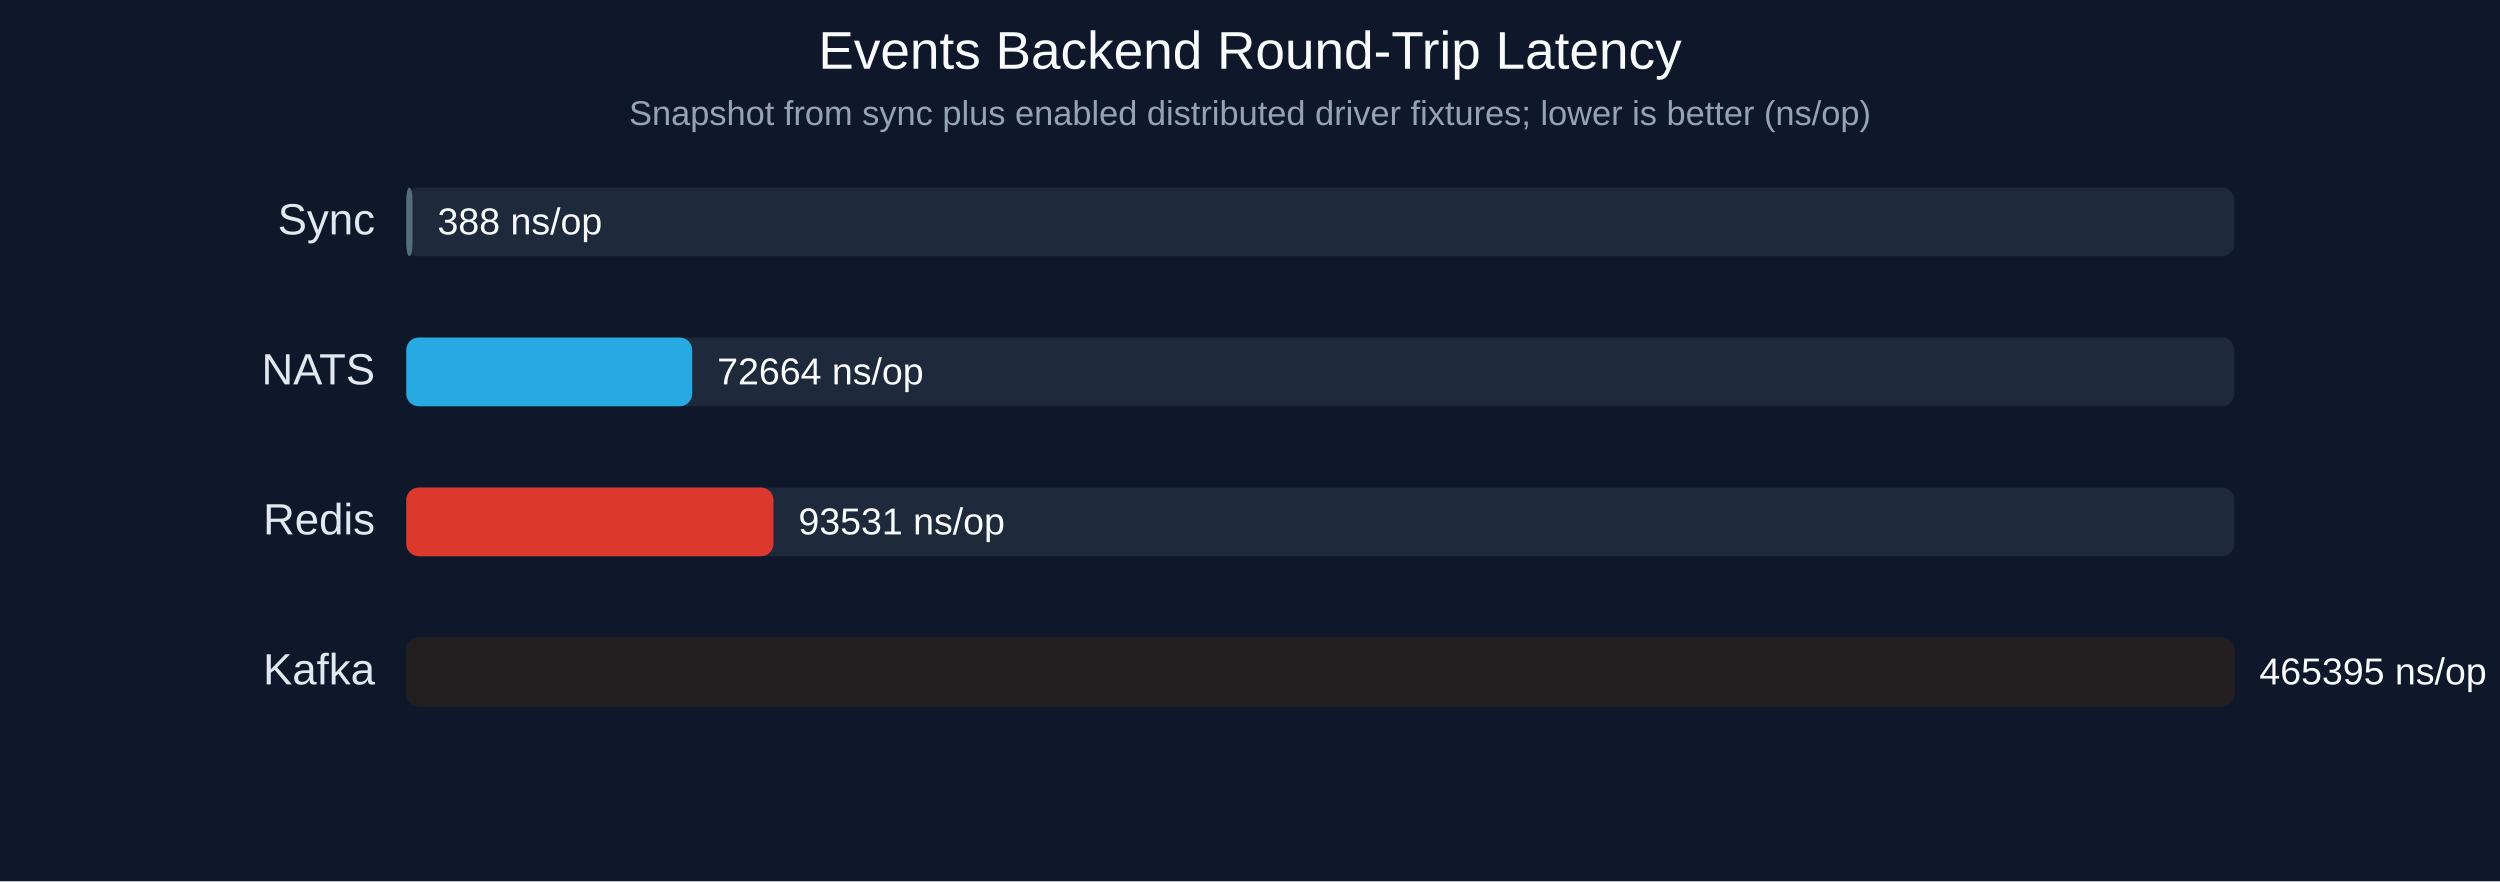
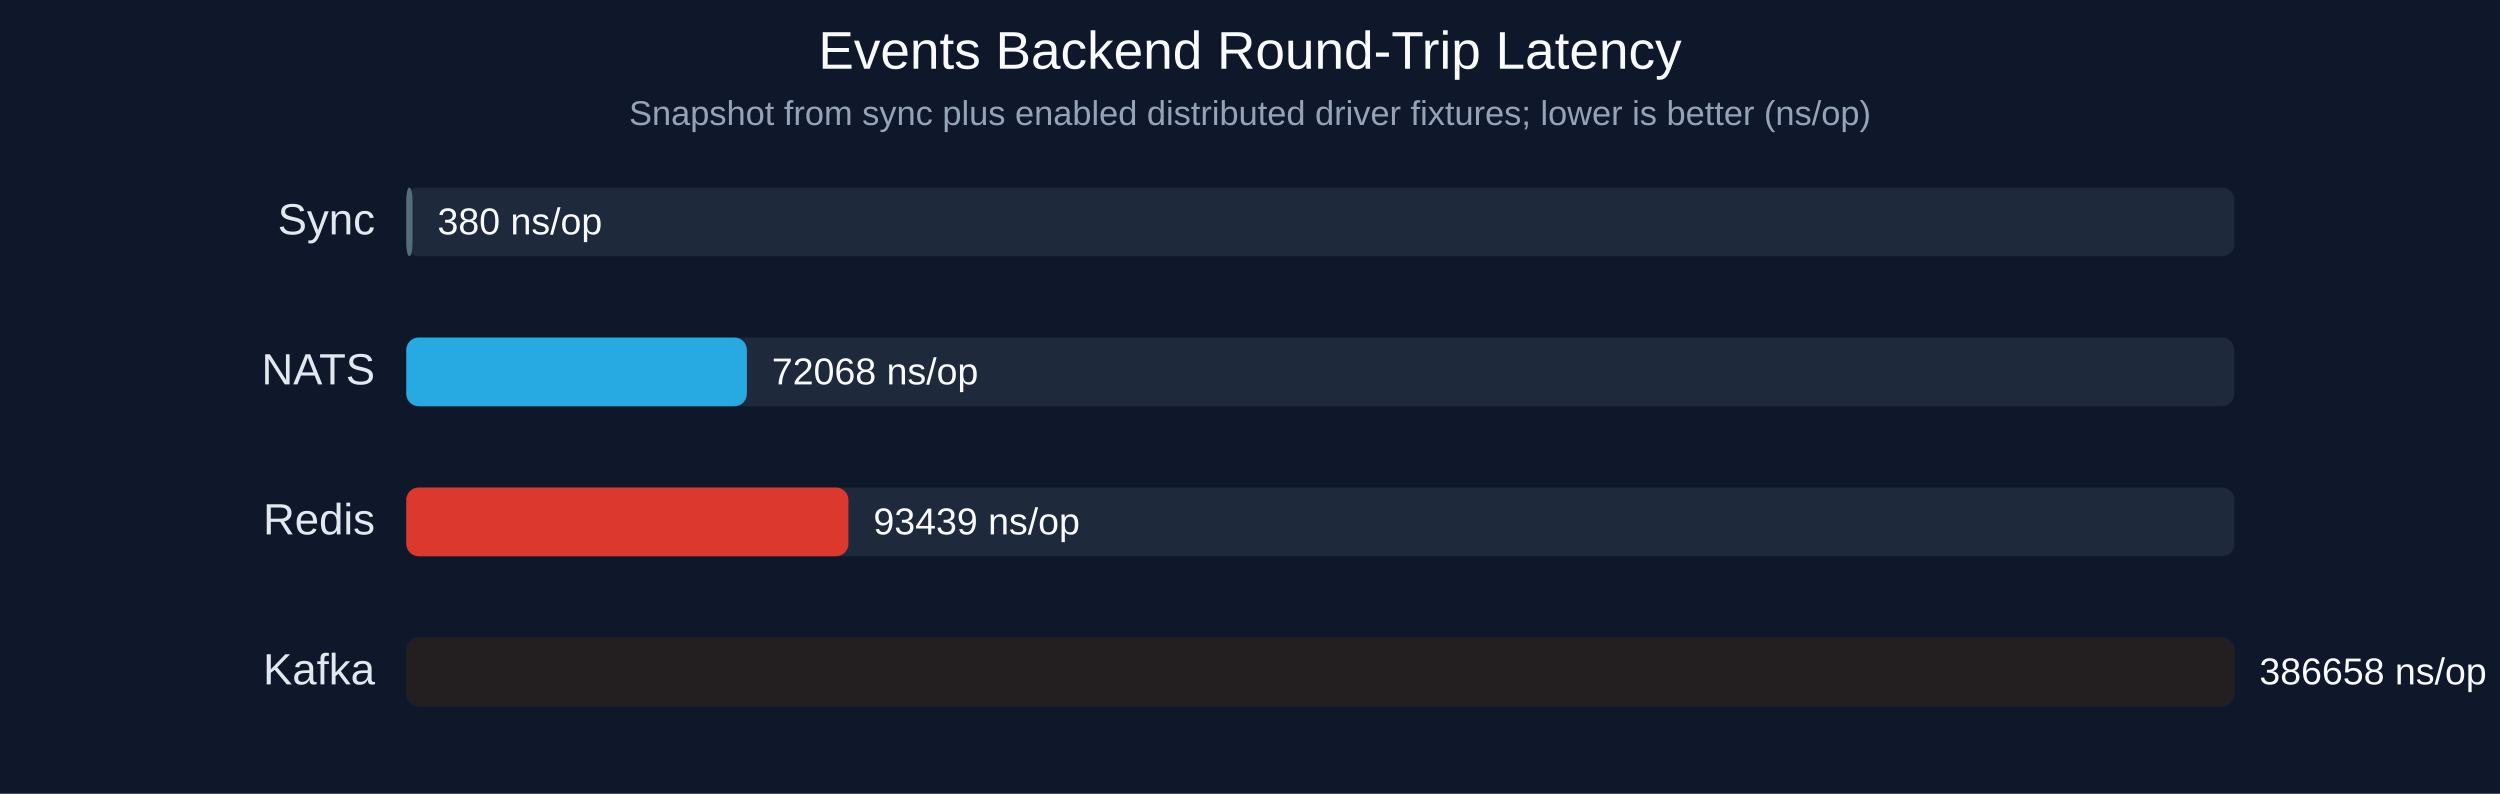
- <svg xmlns="http://www.w3.org/2000/svg" width="1600" height="564" viewBox="0 0 1600 564">
+ <svg xmlns="http://www.w3.org/2000/svg" width="1600" height="508" viewBox="0 0 1600 508">
  <rect width="100%" height="100%" fill="#0f172a" />
  <text x="800" y="44" text-anchor="middle" fill="#f8fafc" font-size="34" font-family="Arial, sans-serif">Events Backend Round-Trip Latency</text>
  <text x="800" y="80" text-anchor="middle" fill="#94a3b8" font-size="22" font-family="Arial, sans-serif">Snapshot from sync plus enabled distributed driver fixtures; lower is better (ns/op)</text>
  <text x="240" y="150" text-anchor="end" fill="#e2e8f0" font-size="28" font-family="Arial, sans-serif">Sync</text>
  <rect x="260" y="120" width="1170" height="44" rx="8" fill="#1e293b" />
  <rect x="260" y="120" width="4" height="44" rx="8" fill="#546E7A" />
-   <text x="280" y="150" fill="#f8fafc" font-size="24" font-family="Arial, sans-serif">388 ns/op</text>
+   <text x="280" y="150" fill="#f8fafc" font-size="24" font-family="Arial, sans-serif">380 ns/op</text>
  <text x="240" y="246" text-anchor="end" fill="#e2e8f0" font-size="28" font-family="Arial, sans-serif">NATS</text>
  <rect x="260" y="216" width="1170" height="44" rx="8" fill="#1e293b" />
-   <rect x="260" y="216" width="183" height="44" rx="8" fill="#27AAE1" />
-   <text x="459" y="246" fill="#f8fafc" font-size="24" font-family="Arial, sans-serif">72664 ns/op</text>
+   <rect x="260" y="216" width="218" height="44" rx="8" fill="#27AAE1" />
+   <text x="494" y="246" fill="#f8fafc" font-size="24" font-family="Arial, sans-serif">72068 ns/op</text>
  <text x="240" y="342" text-anchor="end" fill="#e2e8f0" font-size="28" font-family="Arial, sans-serif">Redis</text>
  <rect x="260" y="312" width="1170" height="44" rx="8" fill="#1e293b" />
-   <rect x="260" y="312" width="235" height="44" rx="8" fill="#DC382D" />
-   <text x="511" y="342" fill="#f8fafc" font-size="24" font-family="Arial, sans-serif">93531 ns/op</text>
+   <rect x="260" y="312" width="283" height="44" rx="8" fill="#DC382D" />
+   <text x="559" y="342" fill="#f8fafc" font-size="24" font-family="Arial, sans-serif">93439 ns/op</text>
  <text x="240" y="438" text-anchor="end" fill="#e2e8f0" font-size="28" font-family="Arial, sans-serif">Kafka</text>
  <rect x="260" y="408" width="1170" height="44" rx="8" fill="#1e293b" />
  <rect x="260" y="408" width="1170" height="44" rx="8" fill="#231F20" />
-   <text x="1446" y="438" fill="#f8fafc" font-size="24" font-family="Arial, sans-serif">465395 ns/op</text>
+   <text x="1446" y="438" fill="#f8fafc" font-size="24" font-family="Arial, sans-serif">386658 ns/op</text>
</svg>
